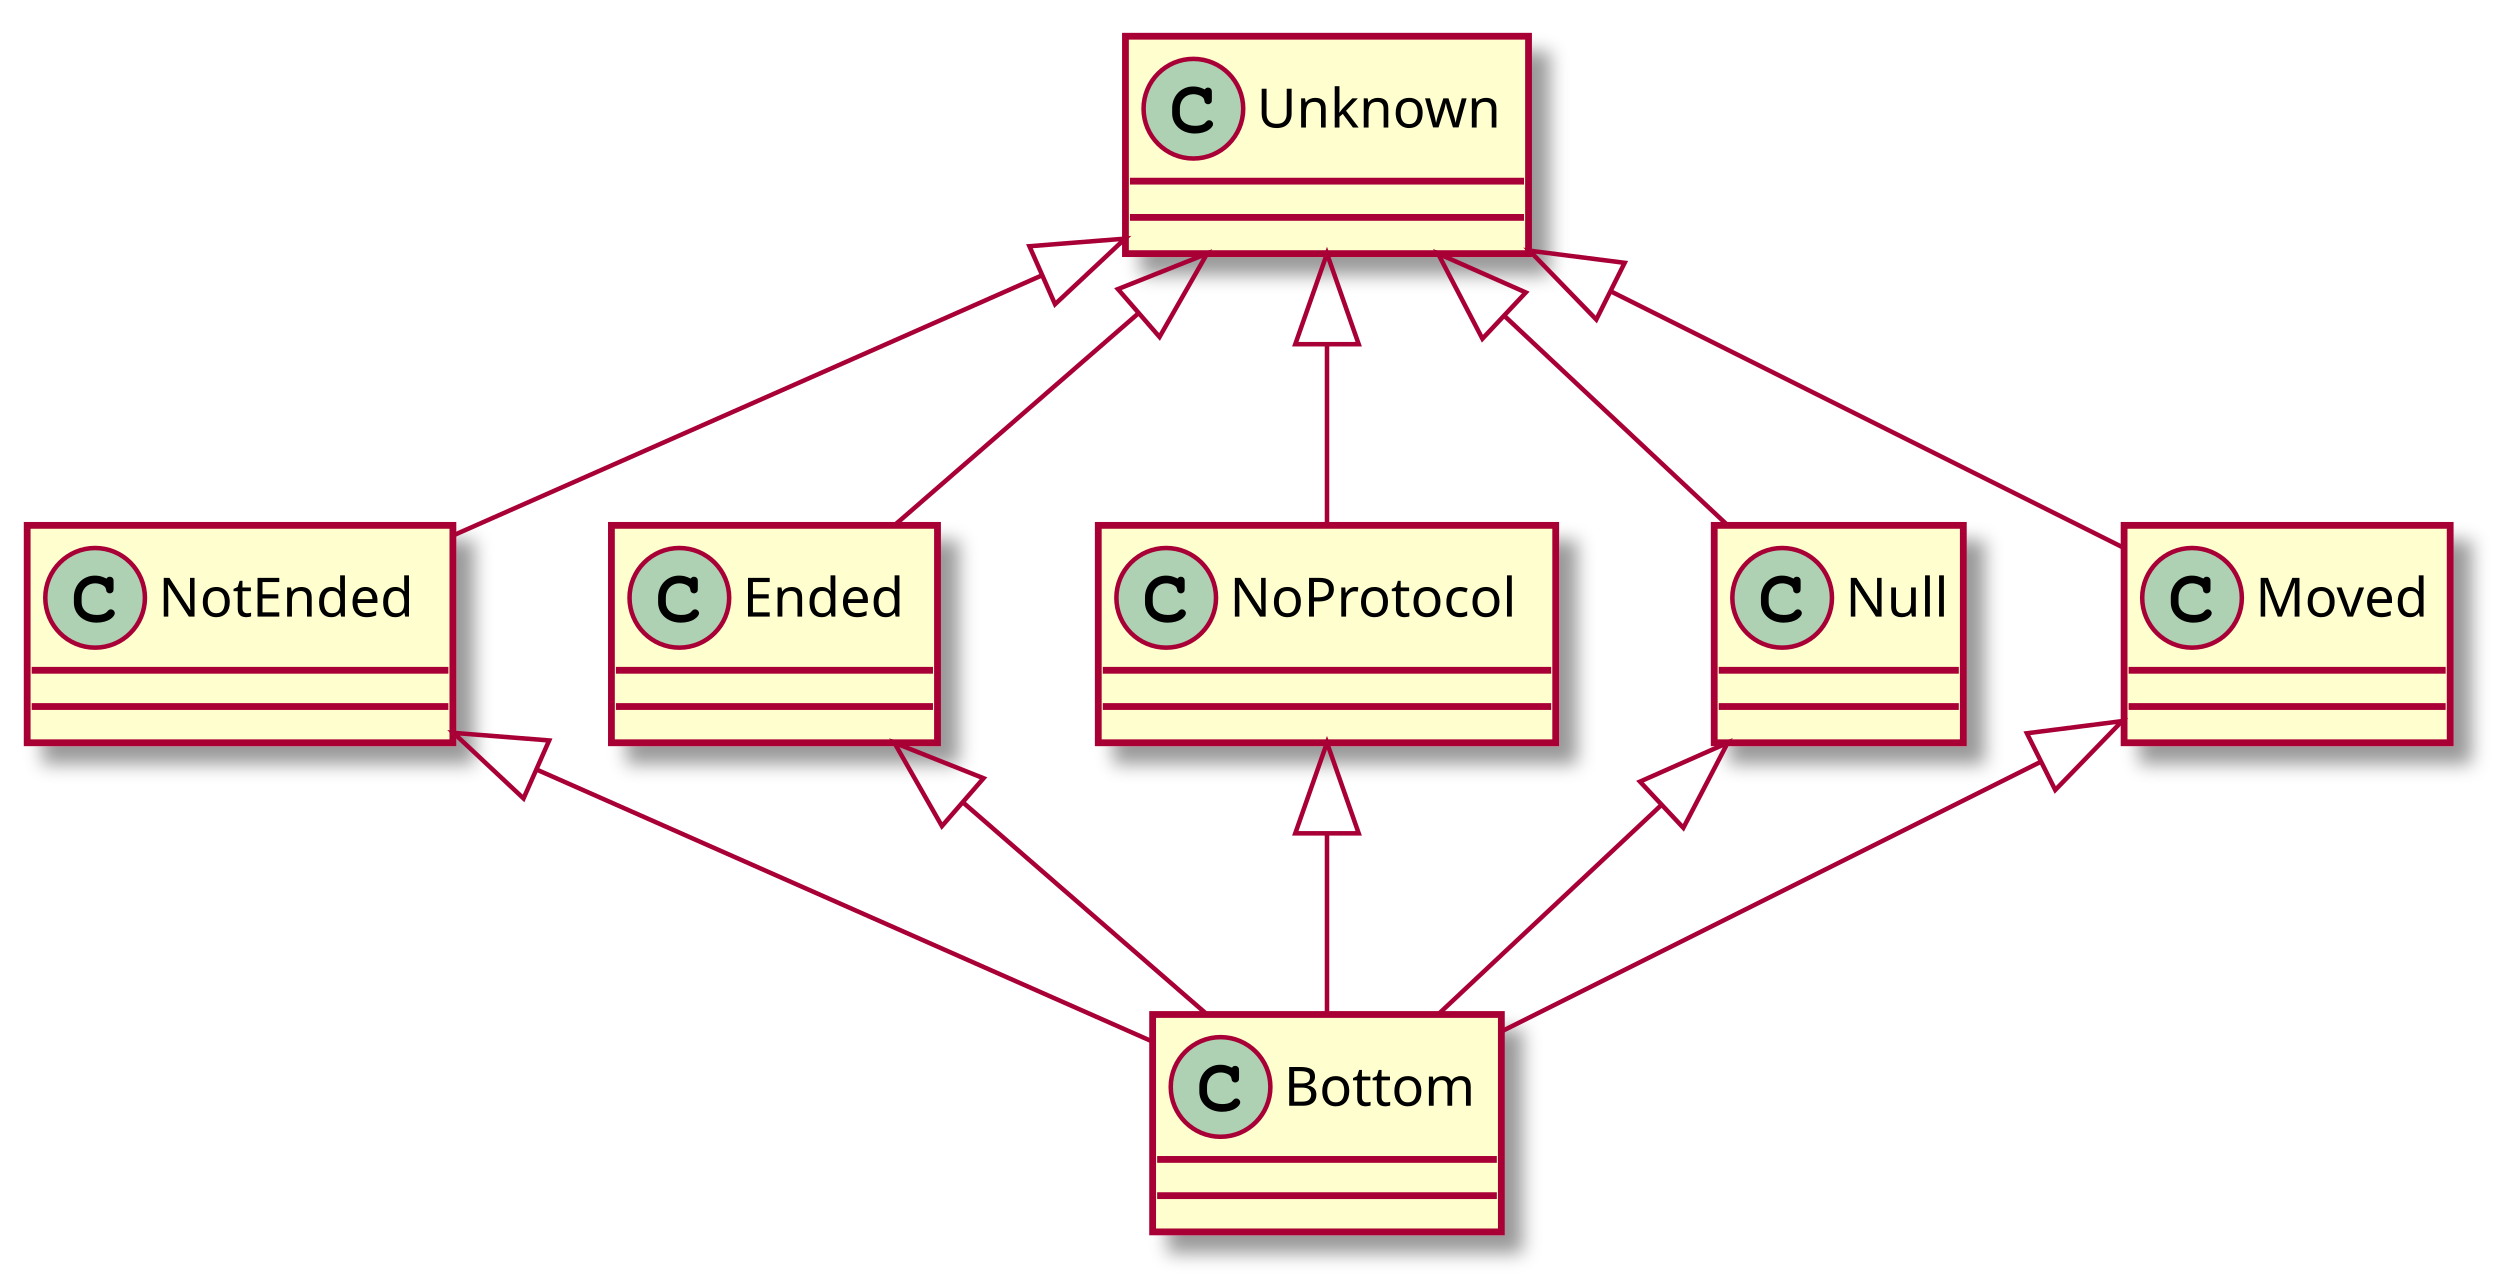
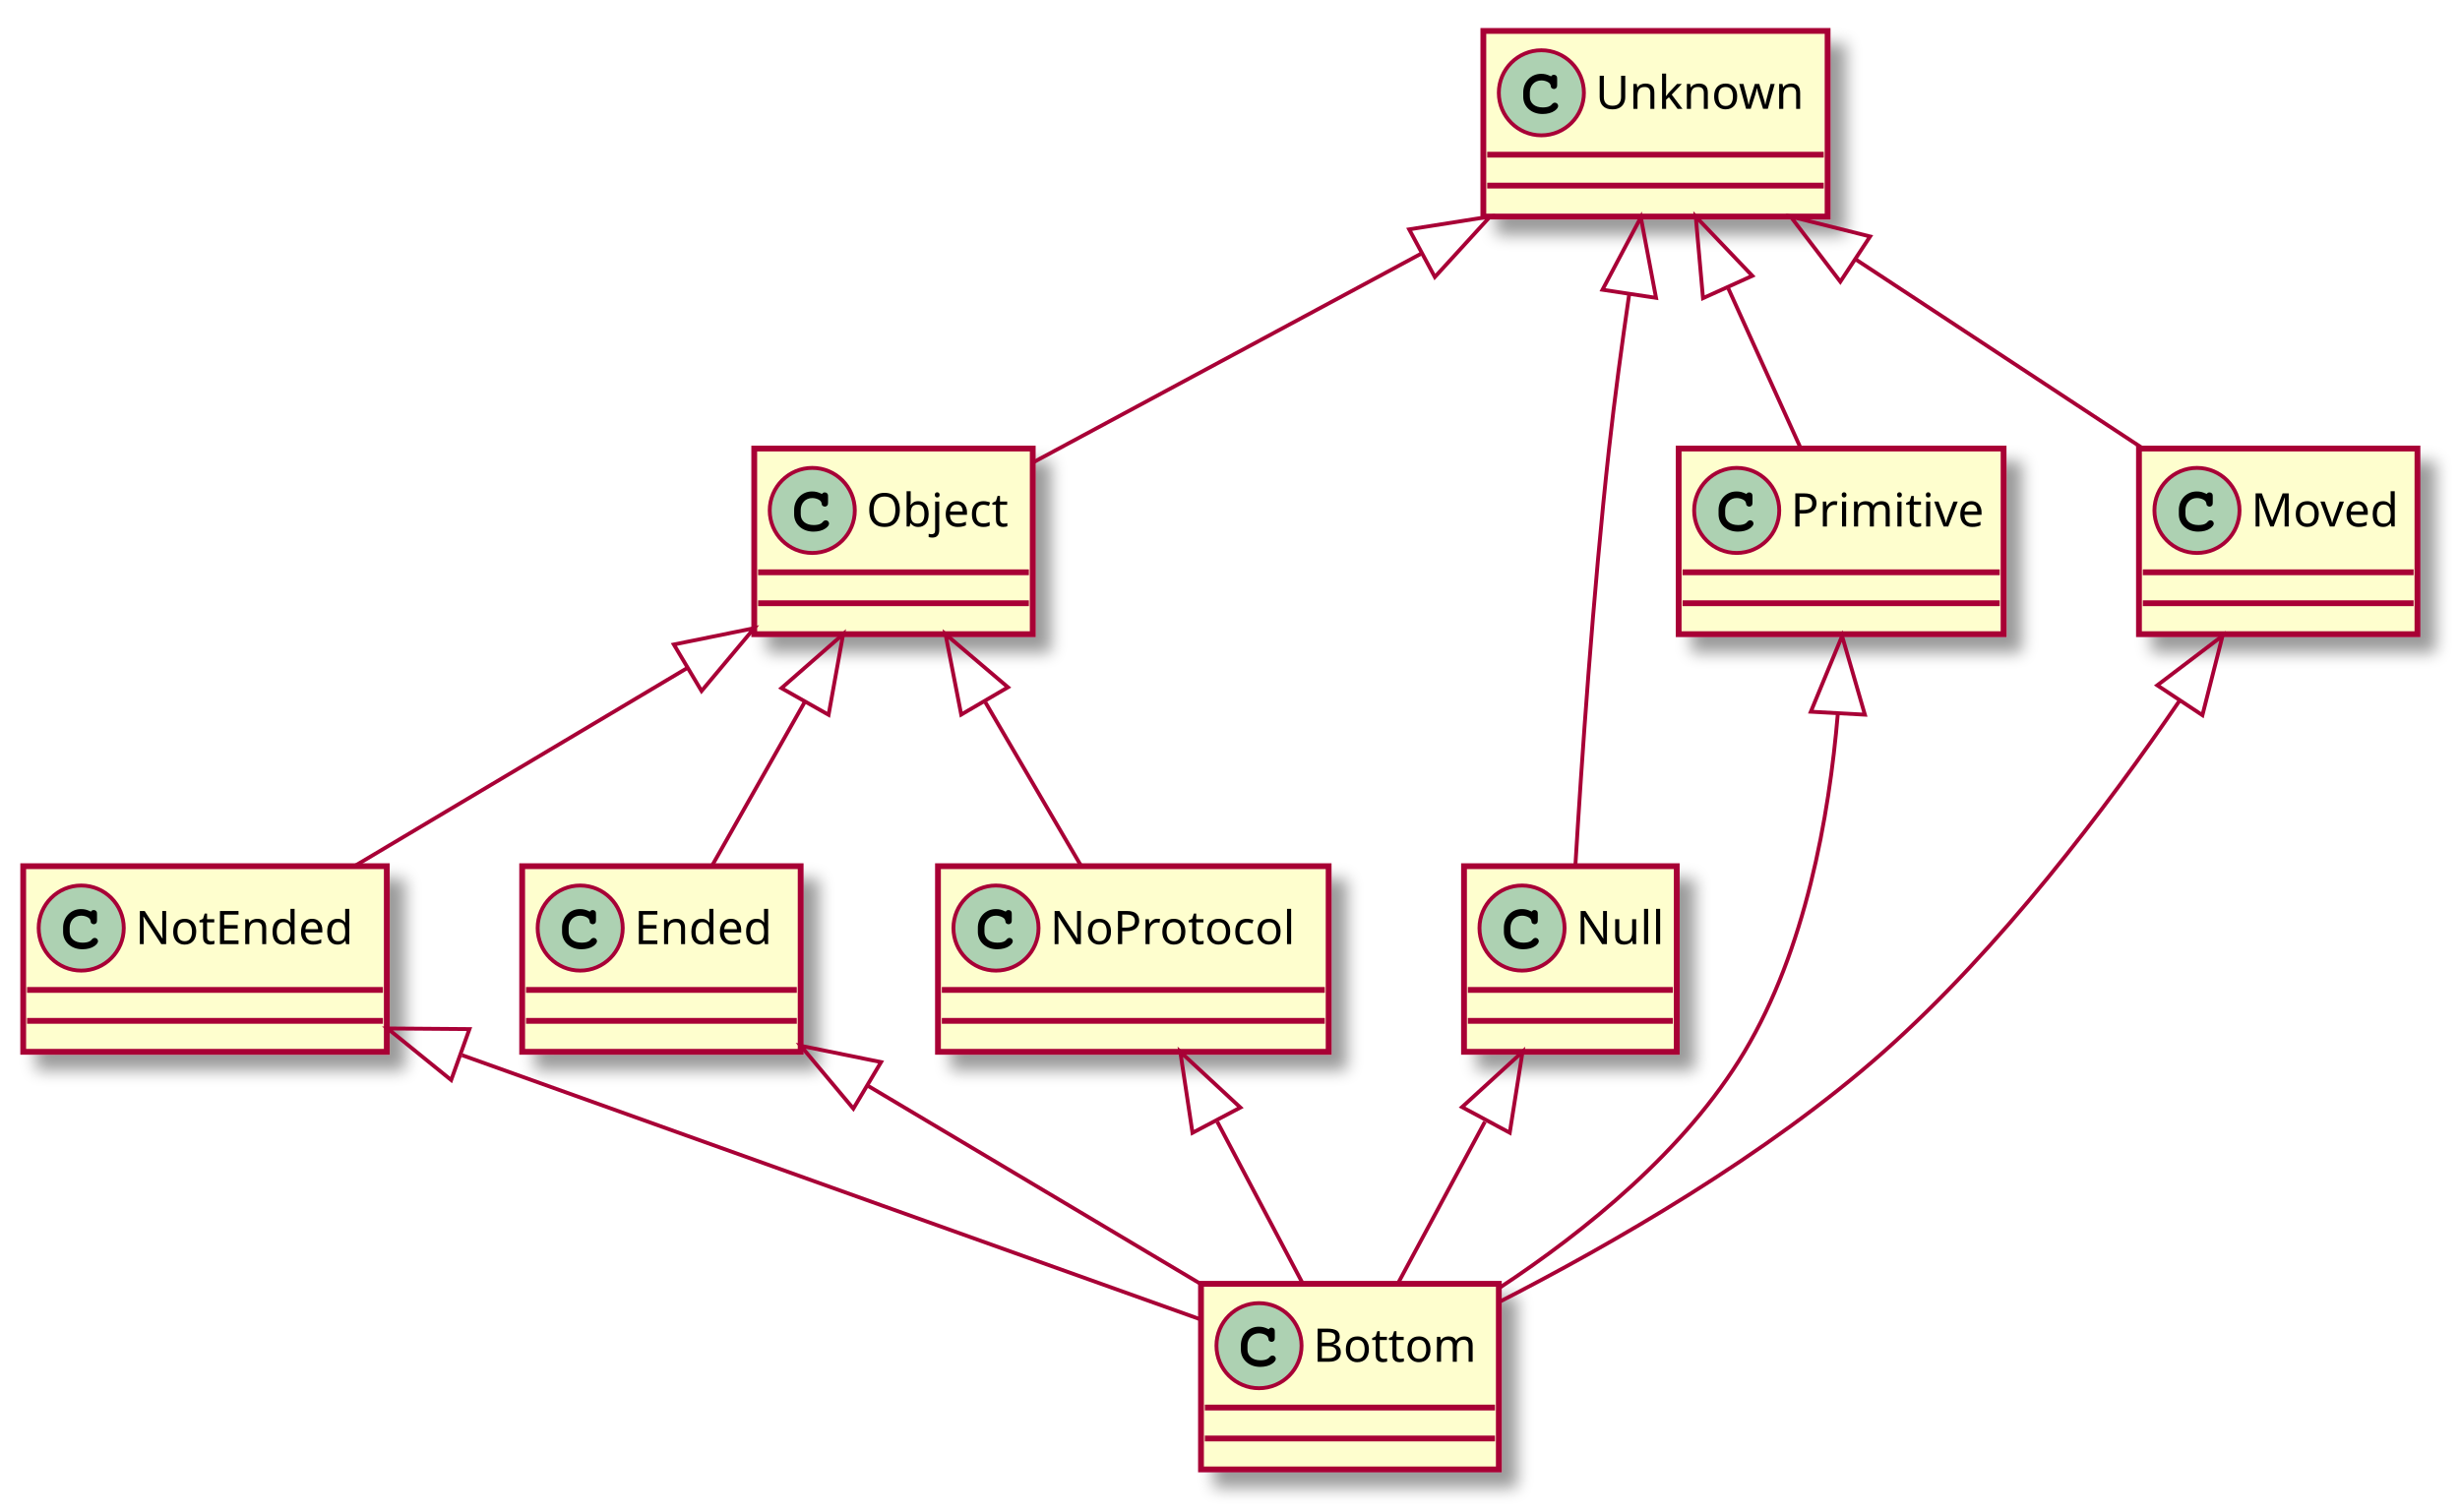
- <svg xmlns="http://www.w3.org/2000/svg" contentScriptType="application/ecmascript" contentStyleType="text/css" height="283px" preserveAspectRatio="none" style="width:552px;height:283px;" version="1.1" viewBox="0 0 552 283" width="552px" zoomAndPan="magnify">
+ <svg xmlns="http://www.w3.org/2000/svg" contentScriptType="application/ecmascript" contentStyleType="text/css" height="391px" preserveAspectRatio="none" style="width:636px;height:391px;" version="1.1" viewBox="0 0 636 391" width="636px" zoomAndPan="magnify">
  <defs>
-     <filter height="300%" id="f48kxsj412521" width="300%" x="-1" y="-1">
+     <filter height="300%" id="fq3mrmqrby0dj" width="300%" x="-1" y="-1">
      <feGaussianBlur result="blurOut" stdDeviation="2.0" />
      <feColorMatrix in="blurOut" result="blurOut2" type="matrix" values="0 0 0 0 0 0 0 0 0 0 0 0 0 0 0 0 0 0 .4 0" />
      <feOffset dx="4.0" dy="4.0" in="blurOut2" result="blurOut3" />
      <feBlend in="SourceGraphic" in2="blurOut3" mode="normal" />
    </filter>
  </defs>
  <g>
-     <rect fill="#FEFECE" filter="url(#f48kxsj412521)" height="48" id="Unknown" style="stroke: #A80036; stroke-width: 1.5;" width="89" x="248.5" y="8" />
-     <ellipse cx="263.5" cy="24" fill="#ADD1B2" rx="11" ry="11" style="stroke: #A80036; stroke-width: 1.0;" />
-     <path d="M265.844,19.672 L266.016,19.75 C266.234,19.438 266.438,19.344 266.734,19.344 C267.031,19.344 267.312,19.484 267.469,19.75 C267.562,19.906 267.578,20.031 267.578,20.469 L267.578,21.891 C267.578,22.312 267.547,22.5 267.438,22.656 C267.266,22.875 267,23.016 266.734,23.016 C266.516,23.016 266.281,22.906 266.141,22.766 C266,22.641 265.969,22.516 265.906,22.109 C265.812,21.703 265.641,21.484 265.156,21.203 C264.688,20.953 264.078,20.797 263.5,20.797 C261.766,20.797 260.516,22.109 260.516,23.891 L260.516,24.984 C260.516,26.688 261.812,27.781 263.859,27.781 C264.625,27.781 265.312,27.656 265.734,27.391 C265.922,27.297 265.922,27.297 266.375,26.812 C266.562,26.625 266.766,26.547 266.984,26.547 C267.453,26.547 267.844,26.938 267.844,27.391 C267.844,27.781 267.516,28.234 266.938,28.641 C266.188,29.188 265.031,29.484 263.812,29.484 C260.922,29.484 258.812,27.594 258.812,25.016 L258.812,23.891 C258.812,21.172 260.812,19.094 263.438,19.094 C264.312,19.094 264.906,19.234 265.844,19.672 Z " />
-     <text fill="#000000" font-family="sans-serif" font-size="12" lengthAdjust="spacingAndGlyphs" textLength="57" x="277.5" y="28.154">Unknown</text>
-     <line style="stroke: #A80036; stroke-width: 1.5;" x1="249.5" x2="336.5" y1="40" y2="40" />
-     <line style="stroke: #A80036; stroke-width: 1.5;" x1="249.5" x2="336.5" y1="48" y2="48" />
-     <rect fill="#FEFECE" filter="url(#f48kxsj412521)" height="48" id="NotEnded" style="stroke: #A80036; stroke-width: 1.5;" width="94" x="6" y="116" />
-     <ellipse cx="21" cy="132" fill="#ADD1B2" rx="11" ry="11" style="stroke: #A80036; stroke-width: 1.0;" />
-     <path d="M23.344,127.672 L23.516,127.75 C23.734,127.438 23.938,127.344 24.234,127.344 C24.531,127.344 24.812,127.484 24.969,127.75 C25.062,127.906 25.078,128.031 25.078,128.469 L25.078,129.891 C25.078,130.312 25.047,130.5 24.938,130.656 C24.766,130.875 24.5,131.016 24.234,131.016 C24.016,131.016 23.781,130.906 23.641,130.766 C23.5,130.641 23.469,130.516 23.406,130.109 C23.312,129.703 23.141,129.484 22.656,129.203 C22.188,128.953 21.578,128.797 21,128.797 C19.266,128.797 18.016,130.109 18.016,131.891 L18.016,132.984 C18.016,134.688 19.312,135.781 21.359,135.781 C22.125,135.781 22.812,135.656 23.234,135.391 C23.422,135.297 23.422,135.297 23.875,134.812 C24.062,134.625 24.266,134.547 24.484,134.547 C24.953,134.547 25.344,134.938 25.344,135.391 C25.344,135.781 25.016,136.234 24.438,136.641 C23.688,137.188 22.531,137.484 21.312,137.484 C18.422,137.484 16.312,135.594 16.312,133.016 L16.312,131.891 C16.312,129.172 18.312,127.094 20.938,127.094 C21.812,127.094 22.406,127.234 23.344,127.672 Z " />
-     <text fill="#000000" font-family="sans-serif" font-size="12" lengthAdjust="spacingAndGlyphs" textLength="62" x="35" y="136.154">NotEnded</text>
-     <line style="stroke: #A80036; stroke-width: 1.5;" x1="7" x2="99" y1="148" y2="148" />
-     <line style="stroke: #A80036; stroke-width: 1.5;" x1="7" x2="99" y1="156" y2="156" />
-     <rect fill="#FEFECE" filter="url(#f48kxsj412521)" height="48" id="Ended" style="stroke: #A80036; stroke-width: 1.5;" width="72" x="135" y="116" />
-     <ellipse cx="150" cy="132" fill="#ADD1B2" rx="11" ry="11" style="stroke: #A80036; stroke-width: 1.0;" />
-     <path d="M152.344,127.672 L152.516,127.75 C152.734,127.438 152.938,127.344 153.234,127.344 C153.531,127.344 153.812,127.484 153.969,127.75 C154.062,127.906 154.078,128.031 154.078,128.469 L154.078,129.891 C154.078,130.312 154.047,130.5 153.938,130.656 C153.766,130.875 153.5,131.016 153.234,131.016 C153.016,131.016 152.781,130.906 152.641,130.766 C152.5,130.641 152.469,130.516 152.406,130.109 C152.312,129.703 152.141,129.484 151.656,129.203 C151.188,128.953 150.578,128.797 150,128.797 C148.266,128.797 147.016,130.109 147.016,131.891 L147.016,132.984 C147.016,134.688 148.312,135.781 150.359,135.781 C151.125,135.781 151.812,135.656 152.234,135.391 C152.422,135.297 152.422,135.297 152.875,134.812 C153.062,134.625 153.266,134.547 153.484,134.547 C153.953,134.547 154.344,134.938 154.344,135.391 C154.344,135.781 154.016,136.234 153.438,136.641 C152.688,137.188 151.531,137.484 150.312,137.484 C147.422,137.484 145.312,135.594 145.312,133.016 L145.312,131.891 C145.312,129.172 147.312,127.094 149.938,127.094 C150.812,127.094 151.406,127.234 152.344,127.672 Z " />
-     <text fill="#000000" font-family="sans-serif" font-size="12" lengthAdjust="spacingAndGlyphs" textLength="40" x="164" y="136.154">Ended</text>
-     <line style="stroke: #A80036; stroke-width: 1.5;" x1="136" x2="206" y1="148" y2="148" />
-     <line style="stroke: #A80036; stroke-width: 1.5;" x1="136" x2="206" y1="156" y2="156" />
-     <rect fill="#FEFECE" filter="url(#f48kxsj412521)" height="48" id="NoProtocol" style="stroke: #A80036; stroke-width: 1.5;" width="101" x="242.5" y="116" />
-     <ellipse cx="257.5" cy="132" fill="#ADD1B2" rx="11" ry="11" style="stroke: #A80036; stroke-width: 1.0;" />
-     <path d="M259.844,127.672 L260.016,127.75 C260.234,127.438 260.438,127.344 260.734,127.344 C261.031,127.344 261.312,127.484 261.469,127.75 C261.562,127.906 261.578,128.031 261.578,128.469 L261.578,129.891 C261.578,130.312 261.547,130.5 261.438,130.656 C261.266,130.875 261,131.016 260.734,131.016 C260.516,131.016 260.281,130.906 260.141,130.766 C260,130.641 259.969,130.516 259.906,130.109 C259.812,129.703 259.641,129.484 259.156,129.203 C258.688,128.953 258.078,128.797 257.5,128.797 C255.766,128.797 254.516,130.109 254.516,131.891 L254.516,132.984 C254.516,134.688 255.812,135.781 257.859,135.781 C258.625,135.781 259.312,135.656 259.734,135.391 C259.922,135.297 259.922,135.297 260.375,134.812 C260.562,134.625 260.766,134.547 260.984,134.547 C261.453,134.547 261.844,134.938 261.844,135.391 C261.844,135.781 261.516,136.234 260.938,136.641 C260.188,137.188 259.031,137.484 257.812,137.484 C254.922,137.484 252.812,135.594 252.812,133.016 L252.812,131.891 C252.812,129.172 254.812,127.094 257.438,127.094 C258.312,127.094 258.906,127.234 259.844,127.672 Z " />
-     <text fill="#000000" font-family="sans-serif" font-size="12" lengthAdjust="spacingAndGlyphs" textLength="69" x="271.5" y="136.154">NoProtocol</text>
-     <line style="stroke: #A80036; stroke-width: 1.5;" x1="243.5" x2="342.5" y1="148" y2="148" />
-     <line style="stroke: #A80036; stroke-width: 1.5;" x1="243.5" x2="342.5" y1="156" y2="156" />
-     <rect fill="#FEFECE" filter="url(#f48kxsj412521)" height="48" id="Null" style="stroke: #A80036; stroke-width: 1.5;" width="55" x="378.5" y="116" />
-     <ellipse cx="393.5" cy="132" fill="#ADD1B2" rx="11" ry="11" style="stroke: #A80036; stroke-width: 1.0;" />
-     <path d="M395.844,127.672 L396.016,127.75 C396.234,127.438 396.438,127.344 396.734,127.344 C397.031,127.344 397.312,127.484 397.469,127.75 C397.562,127.906 397.578,128.031 397.578,128.469 L397.578,129.891 C397.578,130.312 397.547,130.5 397.438,130.656 C397.266,130.875 397,131.016 396.734,131.016 C396.516,131.016 396.281,130.906 396.141,130.766 C396,130.641 395.969,130.516 395.906,130.109 C395.812,129.703 395.641,129.484 395.156,129.203 C394.688,128.953 394.078,128.797 393.5,128.797 C391.766,128.797 390.516,130.109 390.516,131.891 L390.516,132.984 C390.516,134.688 391.812,135.781 393.859,135.781 C394.625,135.781 395.312,135.656 395.734,135.391 C395.922,135.297 395.922,135.297 396.375,134.812 C396.562,134.625 396.766,134.547 396.984,134.547 C397.453,134.547 397.844,134.938 397.844,135.391 C397.844,135.781 397.516,136.234 396.938,136.641 C396.188,137.188 395.031,137.484 393.812,137.484 C390.922,137.484 388.812,135.594 388.812,133.016 L388.812,131.891 C388.812,129.172 390.812,127.094 393.438,127.094 C394.312,127.094 394.906,127.234 395.844,127.672 Z " />
-     <text fill="#000000" font-family="sans-serif" font-size="12" lengthAdjust="spacingAndGlyphs" textLength="23" x="407.5" y="136.154">Null</text>
-     <line style="stroke: #A80036; stroke-width: 1.5;" x1="379.5" x2="432.5" y1="148" y2="148" />
-     <line style="stroke: #A80036; stroke-width: 1.5;" x1="379.5" x2="432.5" y1="156" y2="156" />
-     <rect fill="#FEFECE" filter="url(#f48kxsj412521)" height="48" id="Moved" style="stroke: #A80036; stroke-width: 1.5;" width="72" x="469" y="116" />
-     <ellipse cx="484" cy="132" fill="#ADD1B2" rx="11" ry="11" style="stroke: #A80036; stroke-width: 1.0;" />
-     <path d="M486.344,127.672 L486.516,127.75 C486.734,127.438 486.938,127.344 487.234,127.344 C487.531,127.344 487.812,127.484 487.969,127.75 C488.062,127.906 488.078,128.031 488.078,128.469 L488.078,129.891 C488.078,130.312 488.047,130.5 487.938,130.656 C487.766,130.875 487.5,131.016 487.234,131.016 C487.016,131.016 486.781,130.906 486.641,130.766 C486.5,130.641 486.469,130.516 486.406,130.109 C486.312,129.703 486.141,129.484 485.656,129.203 C485.188,128.953 484.578,128.797 484,128.797 C482.266,128.797 481.016,130.109 481.016,131.891 L481.016,132.984 C481.016,134.688 482.312,135.781 484.359,135.781 C485.125,135.781 485.812,135.656 486.234,135.391 C486.422,135.297 486.422,135.297 486.875,134.812 C487.062,134.625 487.266,134.547 487.484,134.547 C487.953,134.547 488.344,134.938 488.344,135.391 C488.344,135.781 488.016,136.234 487.438,136.641 C486.688,137.188 485.531,137.484 484.312,137.484 C481.422,137.484 479.312,135.594 479.312,133.016 L479.312,131.891 C479.312,129.172 481.312,127.094 483.938,127.094 C484.812,127.094 485.406,127.234 486.344,127.672 Z " />
-     <text fill="#000000" font-family="sans-serif" font-size="12" lengthAdjust="spacingAndGlyphs" textLength="40" x="498" y="136.154">Moved</text>
-     <line style="stroke: #A80036; stroke-width: 1.5;" x1="470" x2="540" y1="148" y2="148" />
-     <line style="stroke: #A80036; stroke-width: 1.5;" x1="470" x2="540" y1="156" y2="156" />
-     <rect fill="#FEFECE" filter="url(#f48kxsj412521)" height="48" id="Bottom" style="stroke: #A80036; stroke-width: 1.5;" width="77" x="254.5" y="224" />
-     <ellipse cx="269.5" cy="240" fill="#ADD1B2" rx="11" ry="11" style="stroke: #A80036; stroke-width: 1.0;" />
-     <path d="M271.844,235.672 L272.016,235.75 C272.234,235.438 272.438,235.344 272.734,235.344 C273.031,235.344 273.312,235.484 273.469,235.75 C273.562,235.906 273.578,236.031 273.578,236.469 L273.578,237.891 C273.578,238.312 273.547,238.5 273.438,238.656 C273.266,238.875 273,239.016 272.734,239.016 C272.516,239.016 272.281,238.906 272.141,238.766 C272,238.641 271.969,238.516 271.906,238.109 C271.812,237.703 271.641,237.484 271.156,237.203 C270.688,236.953 270.078,236.797 269.5,236.797 C267.766,236.797 266.516,238.109 266.516,239.891 L266.516,240.984 C266.516,242.688 267.812,243.781 269.859,243.781 C270.625,243.781 271.312,243.656 271.734,243.391 C271.922,243.297 271.922,243.297 272.375,242.812 C272.562,242.625 272.766,242.547 272.984,242.547 C273.453,242.547 273.844,242.938 273.844,243.391 C273.844,243.781 273.516,244.234 272.938,244.641 C272.188,245.188 271.031,245.484 269.812,245.484 C266.922,245.484 264.812,243.594 264.812,241.016 L264.812,239.891 C264.812,237.172 266.812,235.094 269.438,235.094 C270.312,235.094 270.906,235.234 271.844,235.672 Z " />
-     <text fill="#000000" font-family="sans-serif" font-size="12" lengthAdjust="spacingAndGlyphs" textLength="45" x="283.5" y="244.154">Bottom</text>
-     <line style="stroke: #A80036; stroke-width: 1.5;" x1="255.5" x2="330.5" y1="256" y2="256" />
-     <line style="stroke: #A80036; stroke-width: 1.5;" x1="255.5" x2="330.5" y1="264" y2="264" />
-     <path d="M230.062,60.798 C189.397,78.758 137.337,101.751 100.214,118.147 " fill="none" id="Unknown&lt;-NotEnded" style="stroke: #A80036; stroke-width: 1.0;" />
-     <polygon fill="none" points="227.297,54.366,248.42,52.689,232.953,67.173,227.297,54.366" style="stroke: #A80036; stroke-width: 1.0;" />
-     <path d="M251.177,69.338 C233.518,84.681 213.472,102.098 197.842,115.678 " fill="none" id="Unknown&lt;-Ended" style="stroke: #A80036; stroke-width: 1.0;" />
-     <polygon fill="none" points="246.839,63.834,266.528,56,256.021,74.402,246.839,63.834" style="stroke: #A80036; stroke-width: 1.0;" />
-     <path d="M293,76.024 C293,89.579 293,104.038 293,115.678 " fill="none" id="Unknown&lt;-NoProtocol" style="stroke: #A80036; stroke-width: 1.0;" />
-     <polygon fill="none" points="286,76,293,56,300,76,286,76" style="stroke: #A80036; stroke-width: 1.0;" />
-     <path d="M332.239,69.809 C348.473,85.036 366.809,102.237 381.138,115.678 " fill="none" id="Unknown&lt;-Null" style="stroke: #A80036; stroke-width: 1.0;" />
-     <polygon fill="none" points="327.317,74.789,317.519,56,336.895,64.578,327.317,74.789" style="stroke: #A80036; stroke-width: 1.0;" />
-     <path d="M355.808,64.404 C392.64,82.82 437.865,105.433 468.805,120.902 " fill="none" id="Unknown&lt;-Moved" style="stroke: #A80036; stroke-width: 1.0;" />
-     <polygon fill="none" points="352.459,70.556,337.701,55.35,358.72,58.034,352.459,70.556" style="stroke: #A80036; stroke-width: 1.0;" />
-     <path d="M118.55,169.951 C162.061,189.169 217.695,213.74 254.291,229.904 " fill="none" id="NotEnded&lt;-Bottom" style="stroke: #A80036; stroke-width: 1.0;" />
-     <polygon fill="none" points="115.597,176.299,100.13,161.816,121.253,163.493,115.597,176.299" style="stroke: #A80036; stroke-width: 1.0;" />
-     <path d="M212.823,177.338 C230.482,192.681 250.528,210.098 266.158,223.678 " fill="none" id="Ended&lt;-Bottom" style="stroke: #A80036; stroke-width: 1.0;" />
-     <polygon fill="none" points="207.979,182.402,197.472,164,217.161,171.834,207.979,182.402" style="stroke: #A80036; stroke-width: 1.0;" />
-     <path d="M293,184.024 C293,197.579 293,212.038 293,223.678 " fill="none" id="NoProtocol&lt;-Bottom" style="stroke: #A80036; stroke-width: 1.0;" />
-     <polygon fill="none" points="286,184,293,164,300,184,286,184" style="stroke: #A80036; stroke-width: 1.0;" />
-     <path d="M366.761,177.809 C350.527,193.036 332.191,210.237 317.862,223.678 " fill="none" id="Null&lt;-Bottom" style="stroke: #A80036; stroke-width: 1.0;" />
-     <polygon fill="none" points="362.105,172.578,381.481,164,371.683,182.789,362.105,172.578" style="stroke: #A80036; stroke-width: 1.0;" />
-     <path d="M450.553,168.224 C413.414,186.793 365.115,210.942 331.836,227.582 " fill="none" id="Moved&lt;-Bottom" style="stroke: #A80036; stroke-width: 1.0;" />
-     <polygon fill="none" points="447.537,161.905,468.556,159.222,453.798,174.427,447.537,161.905" style="stroke: #A80036; stroke-width: 1.0;" />
+     <rect fill="#FEFECE" filter="url(#fq3mrmqrby0dj)" height="48" id="Unknown" style="stroke: #A80036; stroke-width: 1.5;" width="89" x="383.5" y="8" />
+     <ellipse cx="398.5" cy="24" fill="#ADD1B2" rx="11" ry="11" style="stroke: #A80036; stroke-width: 1.0;" />
+     <path d="M400.844,19.672 L401.016,19.75 C401.234,19.438 401.438,19.344 401.734,19.344 C402.031,19.344 402.312,19.484 402.469,19.75 C402.562,19.906 402.578,20.031 402.578,20.469 L402.578,21.891 C402.578,22.312 402.547,22.5 402.438,22.656 C402.266,22.875 402,23.016 401.734,23.016 C401.516,23.016 401.281,22.906 401.141,22.766 C401,22.641 400.969,22.516 400.906,22.109 C400.812,21.703 400.641,21.484 400.156,21.203 C399.688,20.953 399.078,20.797 398.5,20.797 C396.766,20.797 395.516,22.109 395.516,23.891 L395.516,24.984 C395.516,26.688 396.812,27.781 398.859,27.781 C399.625,27.781 400.312,27.656 400.734,27.391 C400.922,27.297 400.922,27.297 401.375,26.812 C401.562,26.625 401.766,26.547 401.984,26.547 C402.453,26.547 402.844,26.938 402.844,27.391 C402.844,27.781 402.516,28.234 401.938,28.641 C401.188,29.188 400.031,29.484 398.812,29.484 C395.922,29.484 393.812,27.594 393.812,25.016 L393.812,23.891 C393.812,21.172 395.812,19.094 398.438,19.094 C399.312,19.094 399.906,19.234 400.844,19.672 Z " />
+     <text fill="#000000" font-family="sans-serif" font-size="12" lengthAdjust="spacingAndGlyphs" textLength="57" x="412.5" y="28.154">Unknown</text>
+     <line style="stroke: #A80036; stroke-width: 1.5;" x1="384.5" x2="471.5" y1="40" y2="40" />
+     <line style="stroke: #A80036; stroke-width: 1.5;" x1="384.5" x2="471.5" y1="48" y2="48" />
+     <rect fill="#FEFECE" filter="url(#fq3mrmqrby0dj)" height="48" id="Object" style="stroke: #A80036; stroke-width: 1.5;" width="72" x="195" y="116" />
+     <ellipse cx="210" cy="132" fill="#ADD1B2" rx="11" ry="11" style="stroke: #A80036; stroke-width: 1.0;" />
+     <path d="M212.344,127.672 L212.516,127.75 C212.734,127.438 212.938,127.344 213.234,127.344 C213.531,127.344 213.812,127.484 213.969,127.75 C214.062,127.906 214.078,128.031 214.078,128.469 L214.078,129.891 C214.078,130.312 214.047,130.5 213.938,130.656 C213.766,130.875 213.5,131.016 213.234,131.016 C213.016,131.016 212.781,130.906 212.641,130.766 C212.5,130.641 212.469,130.516 212.406,130.109 C212.312,129.703 212.141,129.484 211.656,129.203 C211.188,128.953 210.578,128.797 210,128.797 C208.266,128.797 207.016,130.109 207.016,131.891 L207.016,132.984 C207.016,134.688 208.312,135.781 210.359,135.781 C211.125,135.781 211.812,135.656 212.234,135.391 C212.422,135.297 212.422,135.297 212.875,134.812 C213.062,134.625 213.266,134.547 213.484,134.547 C213.953,134.547 214.344,134.938 214.344,135.391 C214.344,135.781 214.016,136.234 213.438,136.641 C212.688,137.188 211.531,137.484 210.312,137.484 C207.422,137.484 205.312,135.594 205.312,133.016 L205.312,131.891 C205.312,129.172 207.312,127.094 209.938,127.094 C210.812,127.094 211.406,127.234 212.344,127.672 Z " />
+     <text fill="#000000" font-family="sans-serif" font-size="12" lengthAdjust="spacingAndGlyphs" textLength="40" x="224" y="136.154">Object</text>
+     <line style="stroke: #A80036; stroke-width: 1.5;" x1="196" x2="266" y1="148" y2="148" />
+     <line style="stroke: #A80036; stroke-width: 1.5;" x1="196" x2="266" y1="156" y2="156" />
+     <rect fill="#FEFECE" filter="url(#fq3mrmqrby0dj)" height="48" id="NotEnded" style="stroke: #A80036; stroke-width: 1.5;" width="94" x="6" y="224" />
+     <ellipse cx="21" cy="240" fill="#ADD1B2" rx="11" ry="11" style="stroke: #A80036; stroke-width: 1.0;" />
+     <path d="M23.344,235.672 L23.516,235.75 C23.734,235.438 23.938,235.344 24.234,235.344 C24.531,235.344 24.812,235.484 24.969,235.75 C25.062,235.906 25.078,236.031 25.078,236.469 L25.078,237.891 C25.078,238.312 25.047,238.5 24.938,238.656 C24.766,238.875 24.5,239.016 24.234,239.016 C24.016,239.016 23.781,238.906 23.641,238.766 C23.5,238.641 23.469,238.516 23.406,238.109 C23.312,237.703 23.141,237.484 22.656,237.203 C22.188,236.953 21.578,236.797 21,236.797 C19.266,236.797 18.016,238.109 18.016,239.891 L18.016,240.984 C18.016,242.688 19.312,243.781 21.359,243.781 C22.125,243.781 22.812,243.656 23.234,243.391 C23.422,243.297 23.422,243.297 23.875,242.812 C24.062,242.625 24.266,242.547 24.484,242.547 C24.953,242.547 25.344,242.938 25.344,243.391 C25.344,243.781 25.016,244.234 24.438,244.641 C23.688,245.188 22.531,245.484 21.312,245.484 C18.422,245.484 16.312,243.594 16.312,241.016 L16.312,239.891 C16.312,237.172 18.312,235.094 20.938,235.094 C21.812,235.094 22.406,235.234 23.344,235.672 Z " />
+     <text fill="#000000" font-family="sans-serif" font-size="12" lengthAdjust="spacingAndGlyphs" textLength="62" x="35" y="244.154">NotEnded</text>
+     <line style="stroke: #A80036; stroke-width: 1.5;" x1="7" x2="99" y1="256" y2="256" />
+     <line style="stroke: #A80036; stroke-width: 1.5;" x1="7" x2="99" y1="264" y2="264" />
+     <rect fill="#FEFECE" filter="url(#fq3mrmqrby0dj)" height="48" id="Ended" style="stroke: #A80036; stroke-width: 1.5;" width="72" x="135" y="224" />
+     <ellipse cx="150" cy="240" fill="#ADD1B2" rx="11" ry="11" style="stroke: #A80036; stroke-width: 1.0;" />
+     <path d="M152.344,235.672 L152.516,235.75 C152.734,235.438 152.938,235.344 153.234,235.344 C153.531,235.344 153.812,235.484 153.969,235.75 C154.062,235.906 154.078,236.031 154.078,236.469 L154.078,237.891 C154.078,238.312 154.047,238.5 153.938,238.656 C153.766,238.875 153.5,239.016 153.234,239.016 C153.016,239.016 152.781,238.906 152.641,238.766 C152.5,238.641 152.469,238.516 152.406,238.109 C152.312,237.703 152.141,237.484 151.656,237.203 C151.188,236.953 150.578,236.797 150,236.797 C148.266,236.797 147.016,238.109 147.016,239.891 L147.016,240.984 C147.016,242.688 148.312,243.781 150.359,243.781 C151.125,243.781 151.812,243.656 152.234,243.391 C152.422,243.297 152.422,243.297 152.875,242.812 C153.062,242.625 153.266,242.547 153.484,242.547 C153.953,242.547 154.344,242.938 154.344,243.391 C154.344,243.781 154.016,244.234 153.438,244.641 C152.688,245.188 151.531,245.484 150.312,245.484 C147.422,245.484 145.312,243.594 145.312,241.016 L145.312,239.891 C145.312,237.172 147.312,235.094 149.938,235.094 C150.812,235.094 151.406,235.234 152.344,235.672 Z " />
+     <text fill="#000000" font-family="sans-serif" font-size="12" lengthAdjust="spacingAndGlyphs" textLength="40" x="164" y="244.154">Ended</text>
+     <line style="stroke: #A80036; stroke-width: 1.5;" x1="136" x2="206" y1="256" y2="256" />
+     <line style="stroke: #A80036; stroke-width: 1.5;" x1="136" x2="206" y1="264" y2="264" />
+     <rect fill="#FEFECE" filter="url(#fq3mrmqrby0dj)" height="48" id="NoProtocol" style="stroke: #A80036; stroke-width: 1.5;" width="101" x="242.5" y="224" />
+     <ellipse cx="257.5" cy="240" fill="#ADD1B2" rx="11" ry="11" style="stroke: #A80036; stroke-width: 1.0;" />
+     <path d="M259.844,235.672 L260.016,235.75 C260.234,235.438 260.438,235.344 260.734,235.344 C261.031,235.344 261.312,235.484 261.469,235.75 C261.562,235.906 261.578,236.031 261.578,236.469 L261.578,237.891 C261.578,238.312 261.547,238.5 261.438,238.656 C261.266,238.875 261,239.016 260.734,239.016 C260.516,239.016 260.281,238.906 260.141,238.766 C260,238.641 259.969,238.516 259.906,238.109 C259.812,237.703 259.641,237.484 259.156,237.203 C258.688,236.953 258.078,236.797 257.5,236.797 C255.766,236.797 254.516,238.109 254.516,239.891 L254.516,240.984 C254.516,242.688 255.812,243.781 257.859,243.781 C258.625,243.781 259.312,243.656 259.734,243.391 C259.922,243.297 259.922,243.297 260.375,242.812 C260.562,242.625 260.766,242.547 260.984,242.547 C261.453,242.547 261.844,242.938 261.844,243.391 C261.844,243.781 261.516,244.234 260.938,244.641 C260.188,245.188 259.031,245.484 257.812,245.484 C254.922,245.484 252.812,243.594 252.812,241.016 L252.812,239.891 C252.812,237.172 254.812,235.094 257.438,235.094 C258.312,235.094 258.906,235.234 259.844,235.672 Z " />
+     <text fill="#000000" font-family="sans-serif" font-size="12" lengthAdjust="spacingAndGlyphs" textLength="69" x="271.5" y="244.154">NoProtocol</text>
+     <line style="stroke: #A80036; stroke-width: 1.5;" x1="243.5" x2="342.5" y1="256" y2="256" />
+     <line style="stroke: #A80036; stroke-width: 1.5;" x1="243.5" x2="342.5" y1="264" y2="264" />
+     <rect fill="#FEFECE" filter="url(#fq3mrmqrby0dj)" height="48" id="Null" style="stroke: #A80036; stroke-width: 1.5;" width="55" x="378.5" y="224" />
+     <ellipse cx="393.5" cy="240" fill="#ADD1B2" rx="11" ry="11" style="stroke: #A80036; stroke-width: 1.0;" />
+     <path d="M395.844,235.672 L396.016,235.75 C396.234,235.438 396.438,235.344 396.734,235.344 C397.031,235.344 397.312,235.484 397.469,235.75 C397.562,235.906 397.578,236.031 397.578,236.469 L397.578,237.891 C397.578,238.312 397.547,238.5 397.438,238.656 C397.266,238.875 397,239.016 396.734,239.016 C396.516,239.016 396.281,238.906 396.141,238.766 C396,238.641 395.969,238.516 395.906,238.109 C395.812,237.703 395.641,237.484 395.156,237.203 C394.688,236.953 394.078,236.797 393.5,236.797 C391.766,236.797 390.516,238.109 390.516,239.891 L390.516,240.984 C390.516,242.688 391.812,243.781 393.859,243.781 C394.625,243.781 395.312,243.656 395.734,243.391 C395.922,243.297 395.922,243.297 396.375,242.812 C396.562,242.625 396.766,242.547 396.984,242.547 C397.453,242.547 397.844,242.938 397.844,243.391 C397.844,243.781 397.516,244.234 396.938,244.641 C396.188,245.188 395.031,245.484 393.812,245.484 C390.922,245.484 388.812,243.594 388.812,241.016 L388.812,239.891 C388.812,237.172 390.812,235.094 393.438,235.094 C394.312,235.094 394.906,235.234 395.844,235.672 Z " />
+     <text fill="#000000" font-family="sans-serif" font-size="12" lengthAdjust="spacingAndGlyphs" textLength="23" x="407.5" y="244.154">Null</text>
+     <line style="stroke: #A80036; stroke-width: 1.5;" x1="379.5" x2="432.5" y1="256" y2="256" />
+     <line style="stroke: #A80036; stroke-width: 1.5;" x1="379.5" x2="432.5" y1="264" y2="264" />
+     <rect fill="#FEFECE" filter="url(#fq3mrmqrby0dj)" height="48" id="Primitive" style="stroke: #A80036; stroke-width: 1.5;" width="84" x="434" y="116" />
+     <ellipse cx="449" cy="132" fill="#ADD1B2" rx="11" ry="11" style="stroke: #A80036; stroke-width: 1.0;" />
+     <path d="M451.344,127.672 L451.516,127.75 C451.734,127.438 451.938,127.344 452.234,127.344 C452.531,127.344 452.812,127.484 452.969,127.75 C453.062,127.906 453.078,128.031 453.078,128.469 L453.078,129.891 C453.078,130.312 453.047,130.5 452.938,130.656 C452.766,130.875 452.5,131.016 452.234,131.016 C452.016,131.016 451.781,130.906 451.641,130.766 C451.5,130.641 451.469,130.516 451.406,130.109 C451.312,129.703 451.141,129.484 450.656,129.203 C450.188,128.953 449.578,128.797 449,128.797 C447.266,128.797 446.016,130.109 446.016,131.891 L446.016,132.984 C446.016,134.688 447.312,135.781 449.359,135.781 C450.125,135.781 450.812,135.656 451.234,135.391 C451.422,135.297 451.422,135.297 451.875,134.812 C452.062,134.625 452.266,134.547 452.484,134.547 C452.953,134.547 453.344,134.938 453.344,135.391 C453.344,135.781 453.016,136.234 452.438,136.641 C451.688,137.188 450.531,137.484 449.312,137.484 C446.422,137.484 444.312,135.594 444.312,133.016 L444.312,131.891 C444.312,129.172 446.312,127.094 448.938,127.094 C449.812,127.094 450.406,127.234 451.344,127.672 Z " />
+     <text fill="#000000" font-family="sans-serif" font-size="12" lengthAdjust="spacingAndGlyphs" textLength="52" x="463" y="136.154">Primitive</text>
+     <line style="stroke: #A80036; stroke-width: 1.5;" x1="435" x2="517" y1="148" y2="148" />
+     <line style="stroke: #A80036; stroke-width: 1.5;" x1="435" x2="517" y1="156" y2="156" />
+     <rect fill="#FEFECE" filter="url(#fq3mrmqrby0dj)" height="48" id="Moved" style="stroke: #A80036; stroke-width: 1.5;" width="72" x="553" y="116" />
+     <ellipse cx="568" cy="132" fill="#ADD1B2" rx="11" ry="11" style="stroke: #A80036; stroke-width: 1.0;" />
+     <path d="M570.344,127.672 L570.516,127.75 C570.734,127.438 570.938,127.344 571.234,127.344 C571.531,127.344 571.812,127.484 571.969,127.75 C572.062,127.906 572.078,128.031 572.078,128.469 L572.078,129.891 C572.078,130.312 572.047,130.5 571.938,130.656 C571.766,130.875 571.5,131.016 571.234,131.016 C571.016,131.016 570.781,130.906 570.641,130.766 C570.5,130.641 570.469,130.516 570.406,130.109 C570.312,129.703 570.141,129.484 569.656,129.203 C569.188,128.953 568.578,128.797 568,128.797 C566.266,128.797 565.016,130.109 565.016,131.891 L565.016,132.984 C565.016,134.688 566.312,135.781 568.359,135.781 C569.125,135.781 569.812,135.656 570.234,135.391 C570.422,135.297 570.422,135.297 570.875,134.812 C571.062,134.625 571.266,134.547 571.484,134.547 C571.953,134.547 572.344,134.938 572.344,135.391 C572.344,135.781 572.016,136.234 571.438,136.641 C570.688,137.188 569.531,137.484 568.312,137.484 C565.422,137.484 563.312,135.594 563.312,133.016 L563.312,131.891 C563.312,129.172 565.312,127.094 567.938,127.094 C568.812,127.094 569.406,127.234 570.344,127.672 Z " />
+     <text fill="#000000" font-family="sans-serif" font-size="12" lengthAdjust="spacingAndGlyphs" textLength="40" x="582" y="136.154">Moved</text>
+     <line style="stroke: #A80036; stroke-width: 1.5;" x1="554" x2="624" y1="148" y2="148" />
+     <line style="stroke: #A80036; stroke-width: 1.5;" x1="554" x2="624" y1="156" y2="156" />
+     <rect fill="#FEFECE" filter="url(#fq3mrmqrby0dj)" height="48" id="Bottom" style="stroke: #A80036; stroke-width: 1.5;" width="77" x="310.5" y="332" />
+     <ellipse cx="325.5" cy="348" fill="#ADD1B2" rx="11" ry="11" style="stroke: #A80036; stroke-width: 1.0;" />
+     <path d="M327.844,343.672 L328.016,343.75 C328.234,343.438 328.438,343.344 328.734,343.344 C329.031,343.344 329.312,343.484 329.469,343.75 C329.562,343.906 329.578,344.031 329.578,344.469 L329.578,345.891 C329.578,346.312 329.547,346.5 329.438,346.656 C329.266,346.875 329,347.016 328.734,347.016 C328.516,347.016 328.281,346.906 328.141,346.766 C328,346.641 327.969,346.516 327.906,346.109 C327.812,345.703 327.641,345.484 327.156,345.203 C326.688,344.953 326.078,344.797 325.5,344.797 C323.766,344.797 322.516,346.109 322.516,347.891 L322.516,348.984 C322.516,350.688 323.812,351.781 325.859,351.781 C326.625,351.781 327.312,351.656 327.734,351.391 C327.922,351.297 327.922,351.297 328.375,350.812 C328.562,350.625 328.766,350.547 328.984,350.547 C329.453,350.547 329.844,350.938 329.844,351.391 C329.844,351.781 329.516,352.234 328.938,352.641 C328.188,353.188 327.031,353.484 325.812,353.484 C322.922,353.484 320.812,351.594 320.812,349.016 L320.812,347.891 C320.812,345.172 322.812,343.094 325.438,343.094 C326.312,343.094 326.906,343.234 327.844,343.672 Z " />
+     <text fill="#000000" font-family="sans-serif" font-size="12" lengthAdjust="spacingAndGlyphs" textLength="45" x="339.5" y="352.154">Bottom</text>
+     <line style="stroke: #A80036; stroke-width: 1.5;" x1="311.5" x2="386.5" y1="364" y2="364" />
+     <line style="stroke: #A80036; stroke-width: 1.5;" x1="311.5" x2="386.5" y1="372" y2="372" />
+     <path d="M367.319,65.651 C334.49,83.315 295.052,104.535 267.061,119.597 " fill="none" id="Unknown&lt;-Object" style="stroke: #A80036; stroke-width: 1.0;" />
+     <polygon fill="none" points="364.325,59.313,385.254,56,370.958,71.641,364.325,59.313" style="stroke: #A80036; stroke-width: 1.0;" />
+     <path d="M177.746,172.713 C150.096,189.179 116.927,208.931 91.743,223.928 " fill="none" id="Object&lt;-NotEnded" style="stroke: #A80036; stroke-width: 1.0;" />
+     <polygon fill="none" points="174.214,166.669,194.979,162.451,181.377,178.698,174.214,166.669" style="stroke: #A80036; stroke-width: 1.0;" />
+     <path d="M208.011,181.613 C199.954,195.848 191.182,211.345 184.201,223.678 " fill="none" id="Object&lt;-Ended" style="stroke: #A80036; stroke-width: 1.0;" />
+     <polygon fill="none" points="202.037,177.957,217.981,164,214.221,184.854,202.037,177.957" style="stroke: #A80036; stroke-width: 1.0;" />
+     <path d="M254.755,181.613 C263.081,195.848 272.145,211.345 279.359,223.678 " fill="none" id="Object&lt;-NoProtocol" style="stroke: #A80036; stroke-width: 1.0;" />
+     <polygon fill="none" points="248.508,184.798,244.453,164,260.593,177.73,248.508,184.798" style="stroke: #A80036; stroke-width: 1.0;" />
+     <path d="M421.2,76.142 C419.334,88.948 417.432,103.021 416,116 C411.848,153.635 408.876,197.544 407.299,223.766 " fill="none" id="Unknown&lt;-Null" style="stroke: #A80036; stroke-width: 1.0;" />
+     <polygon fill="none" points="414.304,74.928,424.218,56.201,428.146,77.024,414.304,74.928" style="stroke: #A80036; stroke-width: 1.0;" />
+     <path d="M446.826,74.575 C453.151,88.543 459.98,103.622 465.439,115.678 " fill="none" id="Unknown&lt;-Primitive" style="stroke: #A80036; stroke-width: 1.0;" />
+     <polygon fill="none" points="440.289,77.107,438.415,56,453.042,71.332,440.289,77.107" style="stroke: #A80036; stroke-width: 1.0;" />
+     <path d="M479.713,67.047 C503.933,82.993 532.158,101.576 553.856,115.862 " fill="none" id="Unknown&lt;-Moved" style="stroke: #A80036; stroke-width: 1.0;" />
+     <polygon fill="none" points="475.79,72.845,462.935,56,483.489,61.152,475.79,72.845" style="stroke: #A80036; stroke-width: 1.0;" />
+     <path d="M119.467,272.879 C196.941,300.652 267.869,326.01 310.407,341.212 " fill="none" id="NotEnded&lt;-Bottom" style="stroke: #A80036; stroke-width: 1.0;" />
+     <polygon fill="none" points="116.645,279.304,100.181,265.965,121.371,266.126,116.645,279.304" style="stroke: #A80036; stroke-width: 1.0;" />
+     <path d="M224.254,280.713 C251.904,297.178 285.073,316.931 310.257,331.928 " fill="none" id="Ended&lt;-Bottom" style="stroke: #A80036; stroke-width: 1.0;" />
+     <polygon fill="none" points="220.623,286.698,207.021,270.451,227.786,274.669,220.623,286.698" style="stroke: #A80036; stroke-width: 1.0;" />
+     <path d="M314.71,290.094 C322.16,304.196 330.237,319.484 336.679,331.678 " fill="none" id="NoProtocol&lt;-Bottom" style="stroke: #A80036; stroke-width: 1.0;" />
+     <polygon fill="none" points="308.304,292.954,305.151,272,320.683,286.414,308.304,292.954" style="stroke: #A80036; stroke-width: 1.0;" />
+     <path d="M383.902,290.094 C376.319,304.196 368.098,319.484 361.541,331.678 " fill="none" id="Null&lt;-Bottom" style="stroke: #A80036; stroke-width: 1.0;" />
+     <polygon fill="none" points="377.995,286.3,393.632,272,390.325,292.93,377.995,286.3" style="stroke: #A80036; stroke-width: 1.0;" />
+     <path d="M475.147,184.539 C472.886,211.392 466.747,245.62 451,272 C435.788,297.484 409.722,318.49 387.749,332.993 " fill="none" id="Primitive&lt;-Bottom" style="stroke: #A80036; stroke-width: 1.0;" />
+     <polygon fill="none" points="468.164,184.05,476.249,164.464,482.142,184.818,468.164,184.05" style="stroke: #A80036; stroke-width: 1.0;" />
+     <path d="M563.529,181.152 C544.654,208.847 517.077,245.334 487,272 C456.771,298.801 416.7,321.79 387.529,336.732 " fill="none" id="Moved&lt;-Bottom" style="stroke: #A80036; stroke-width: 1.0;" />
+     <polygon fill="none" points="557.735,177.222,574.614,164.413,569.407,184.953,557.735,177.222" style="stroke: #A80036; stroke-width: 1.0;" />
  </g>
</svg>
